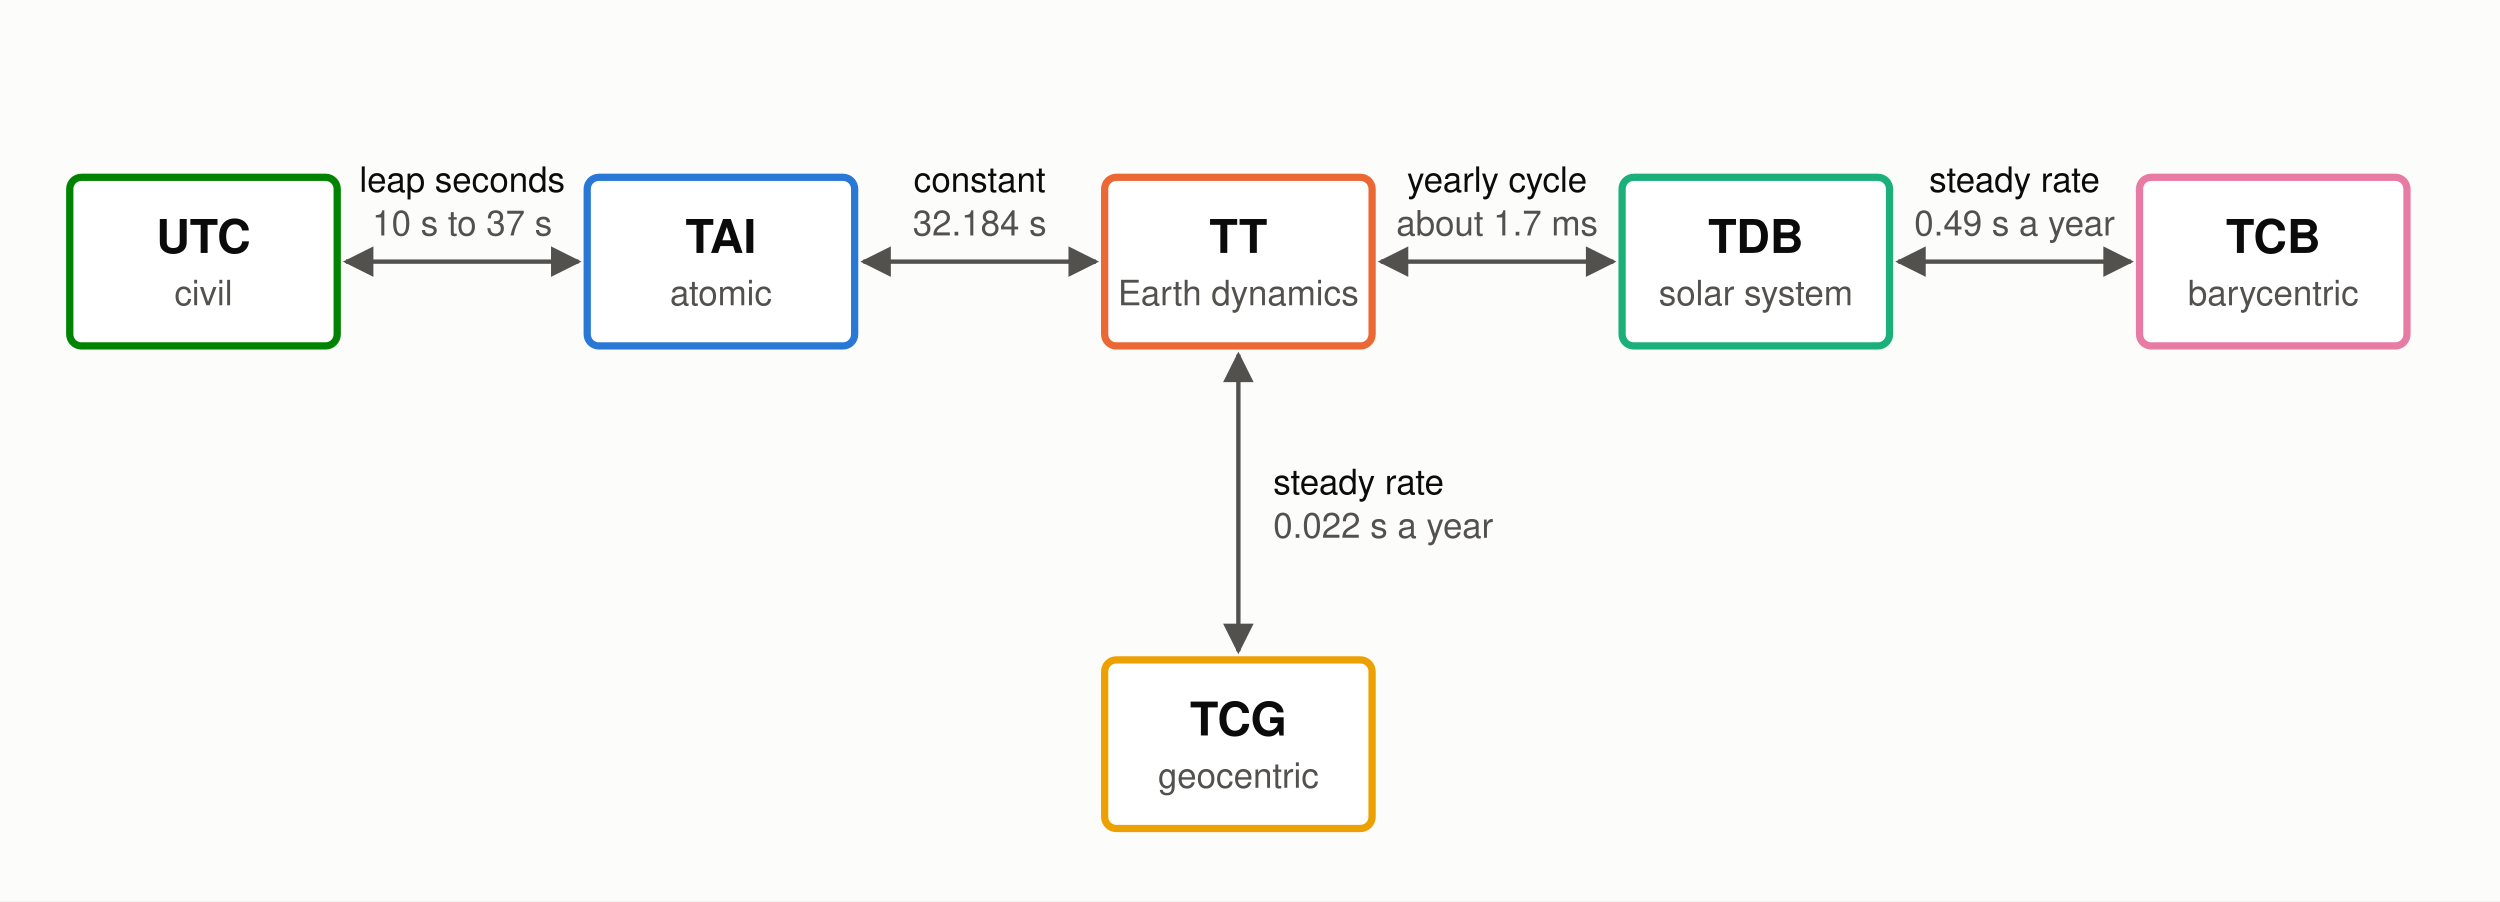
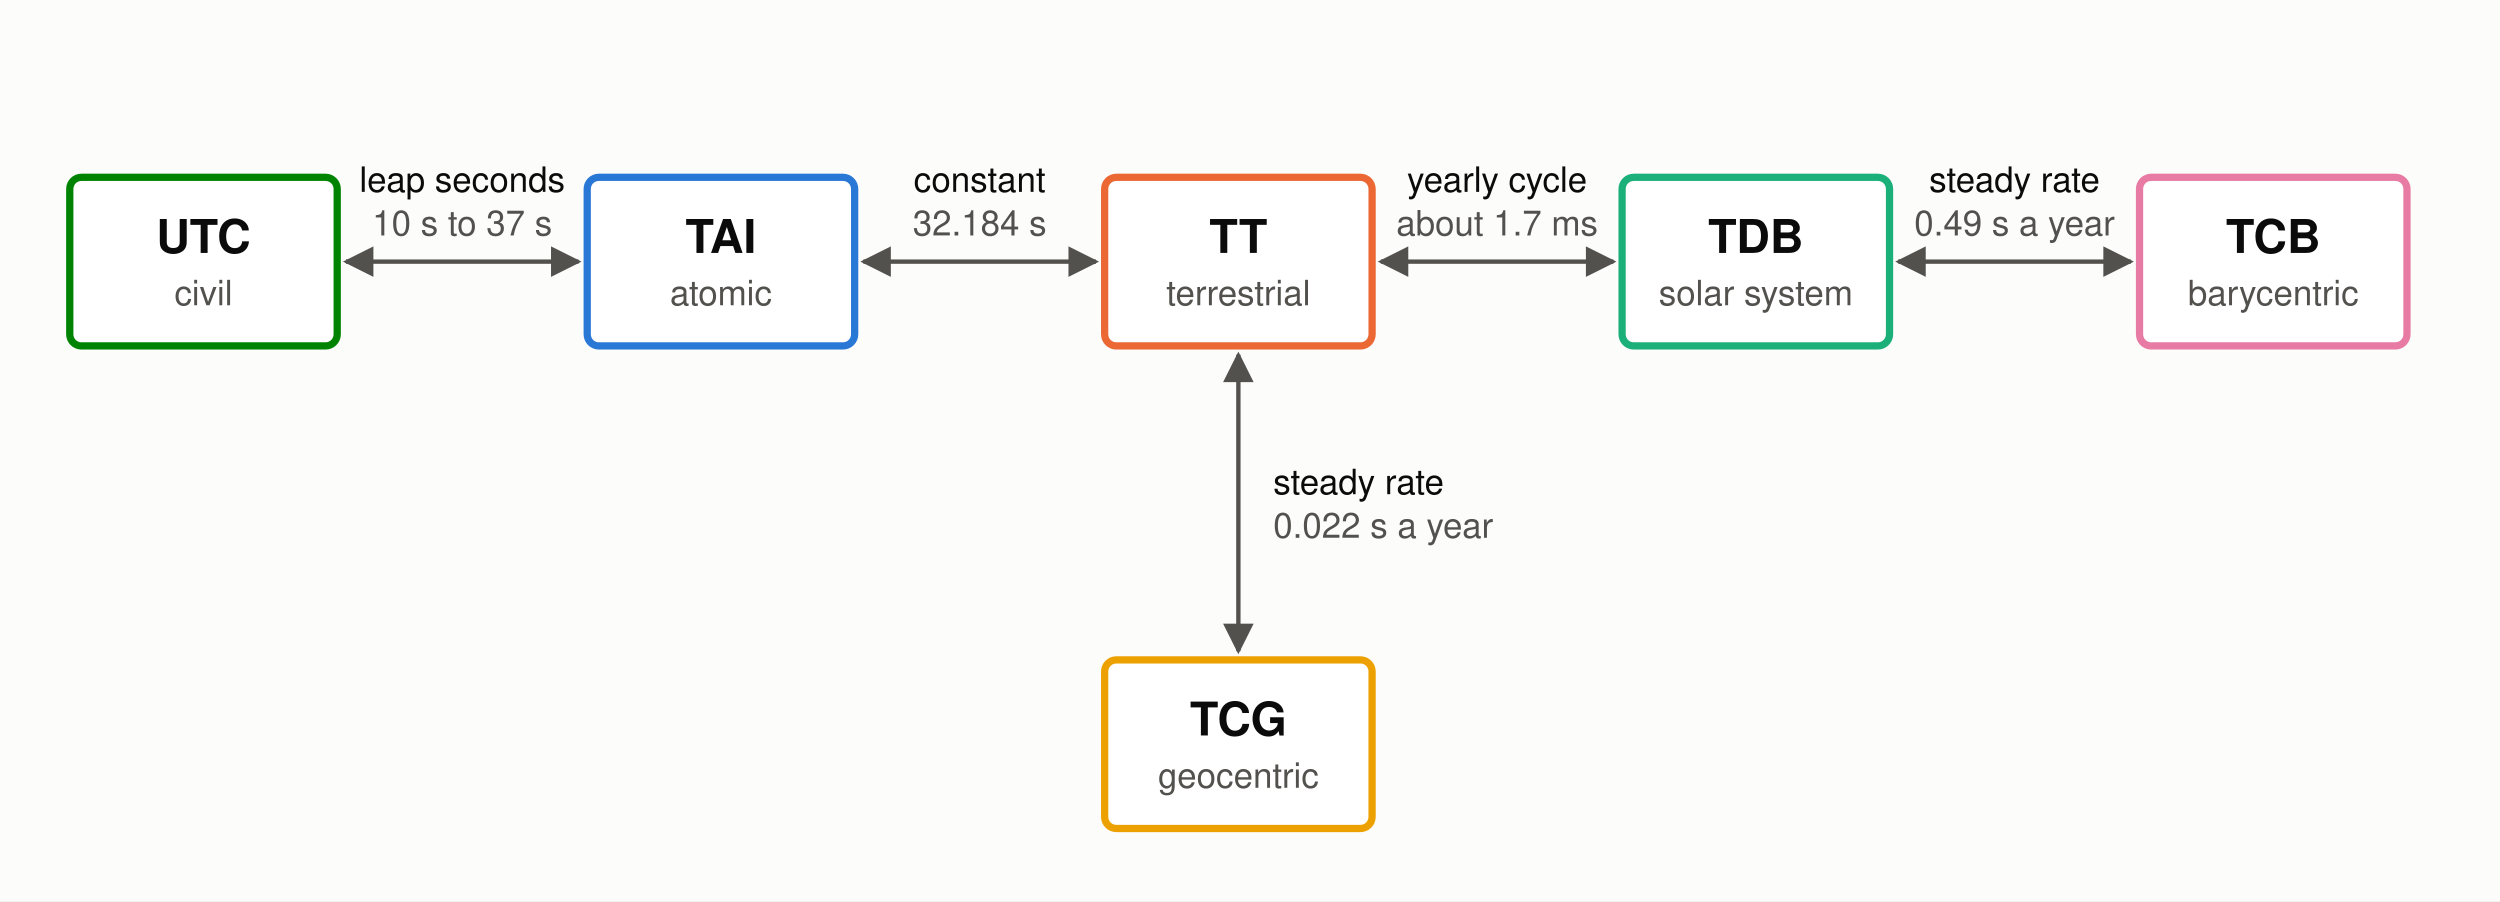
<svg xmlns="http://www.w3.org/2000/svg" viewBox="0 0 860 310" font-family="Helvetica, Arial, sans-serif" role="img" aria-label="The conversion graph. UTC joins TAI by leap seconds. TAI joins TT by a constant 32.184 seconds. TT joins TDB by a yearly cycle of about 1.7 milliseconds. TDB joins TCB by a steady rate. TT also joins TCG by a steady rate.">
  <defs>
    <marker id="end" viewBox="0 0 10 10" refX="9" refY="5" markerWidth="7" markerHeight="7" orient="auto-start-reverse">
      <path d="M0 0 L10 5 L0 10 z" fill="#52514e" />
    </marker>
  </defs>
  <rect width="860" height="310" fill="#fcfcfb" />
  <line x1="119.0" x2="199.0" y1="90" y2="90" stroke="#52514e" stroke-width="1.5" marker-start="url(#end)" marker-end="url(#end)" />
  <text x="159.0" y="66" font-size="12" text-anchor="middle" fill="#0b0b0b">leap seconds</text>
  <text x="159.0" y="81" font-size="12" text-anchor="middle" fill="#52514e">10 s to 37 s</text>
  <line x1="297.0" x2="377.0" y1="90" y2="90" stroke="#52514e" stroke-width="1.5" marker-start="url(#end)" marker-end="url(#end)" />
  <text x="337.0" y="66" font-size="12" text-anchor="middle" fill="#0b0b0b">constant</text>
  <text x="337.0" y="81" font-size="12" text-anchor="middle" fill="#52514e">32.184 s</text>
  <line x1="475.0" x2="555.0" y1="90" y2="90" stroke="#52514e" stroke-width="1.5" marker-start="url(#end)" marker-end="url(#end)" />
  <text x="515.0" y="66" font-size="12" text-anchor="middle" fill="#0b0b0b">yearly cycle</text>
  <text x="515.0" y="81" font-size="12" text-anchor="middle" fill="#52514e">about 1.7 ms</text>
  <line x1="653.0" x2="733.0" y1="90" y2="90" stroke="#52514e" stroke-width="1.5" marker-start="url(#end)" marker-end="url(#end)" />
  <text x="693.0" y="66" font-size="12" text-anchor="middle" fill="#0b0b0b">steady rate</text>
  <text x="693.0" y="81" font-size="12" text-anchor="middle" fill="#52514e">0.49 s a year</text>
  <line x1="426" x2="426" y1="122.0" y2="224.0" stroke="#52514e" stroke-width="1.5" marker-start="url(#end)" marker-end="url(#end)" />
  <text x="438" y="170.0" font-size="12" fill="#0b0b0b">steady rate</text>
  <text x="438" y="185.0" font-size="12" fill="#52514e">0.022 s a year</text>
  <rect x="202.0" y="61.0" width="92" height="58" rx="4" fill="#ffffff" stroke="#2a78d6" stroke-width="2.5" />
  <text x="248" y="87" font-size="16" font-weight="600" text-anchor="middle" fill="#0b0b0b">TAI</text>
  <text x="248" y="105" font-size="12" text-anchor="middle" fill="#52514e">atomic</text>
  <rect x="24.0" y="61.0" width="92" height="58" rx="4" fill="#ffffff" stroke="#008300" stroke-width="2.5" />
  <text x="70" y="87" font-size="16" font-weight="600" text-anchor="middle" fill="#0b0b0b">UTC</text>
  <text x="70" y="105" font-size="12" text-anchor="middle" fill="#52514e">civil</text>
  <rect x="380.0" y="61.0" width="92" height="58" rx="4" fill="#ffffff" stroke="#eb6834" stroke-width="2.5" />
  <text x="426" y="87" font-size="16" font-weight="600" text-anchor="middle" fill="#0b0b0b">TT</text>
-   <text x="426" y="105" font-size="12" text-anchor="middle" fill="#52514e">Earth dynamics</text>
+   <text x="426" y="105" font-size="12" text-anchor="middle" fill="#52514e">terrestrial</text>
  <rect x="558.0" y="61.0" width="92" height="58" rx="4" fill="#ffffff" stroke="#1baf7a" stroke-width="2.5" />
  <text x="604" y="87" font-size="16" font-weight="600" text-anchor="middle" fill="#0b0b0b">TDB</text>
  <text x="604" y="105" font-size="12" text-anchor="middle" fill="#52514e">solar system</text>
  <rect x="736.0" y="61.0" width="92" height="58" rx="4" fill="#ffffff" stroke="#e87ba4" stroke-width="2.5" />
  <text x="782" y="87" font-size="16" font-weight="600" text-anchor="middle" fill="#0b0b0b">TCB</text>
  <text x="782" y="105" font-size="12" text-anchor="middle" fill="#52514e">barycentric</text>
  <rect x="380.0" y="227.0" width="92" height="58" rx="4" fill="#ffffff" stroke="#eda100" stroke-width="2.5" />
  <text x="426" y="253" font-size="16" font-weight="600" text-anchor="middle" fill="#0b0b0b">TCG</text>
  <text x="426" y="271" font-size="12" text-anchor="middle" fill="#52514e">geocentric</text>
</svg>
